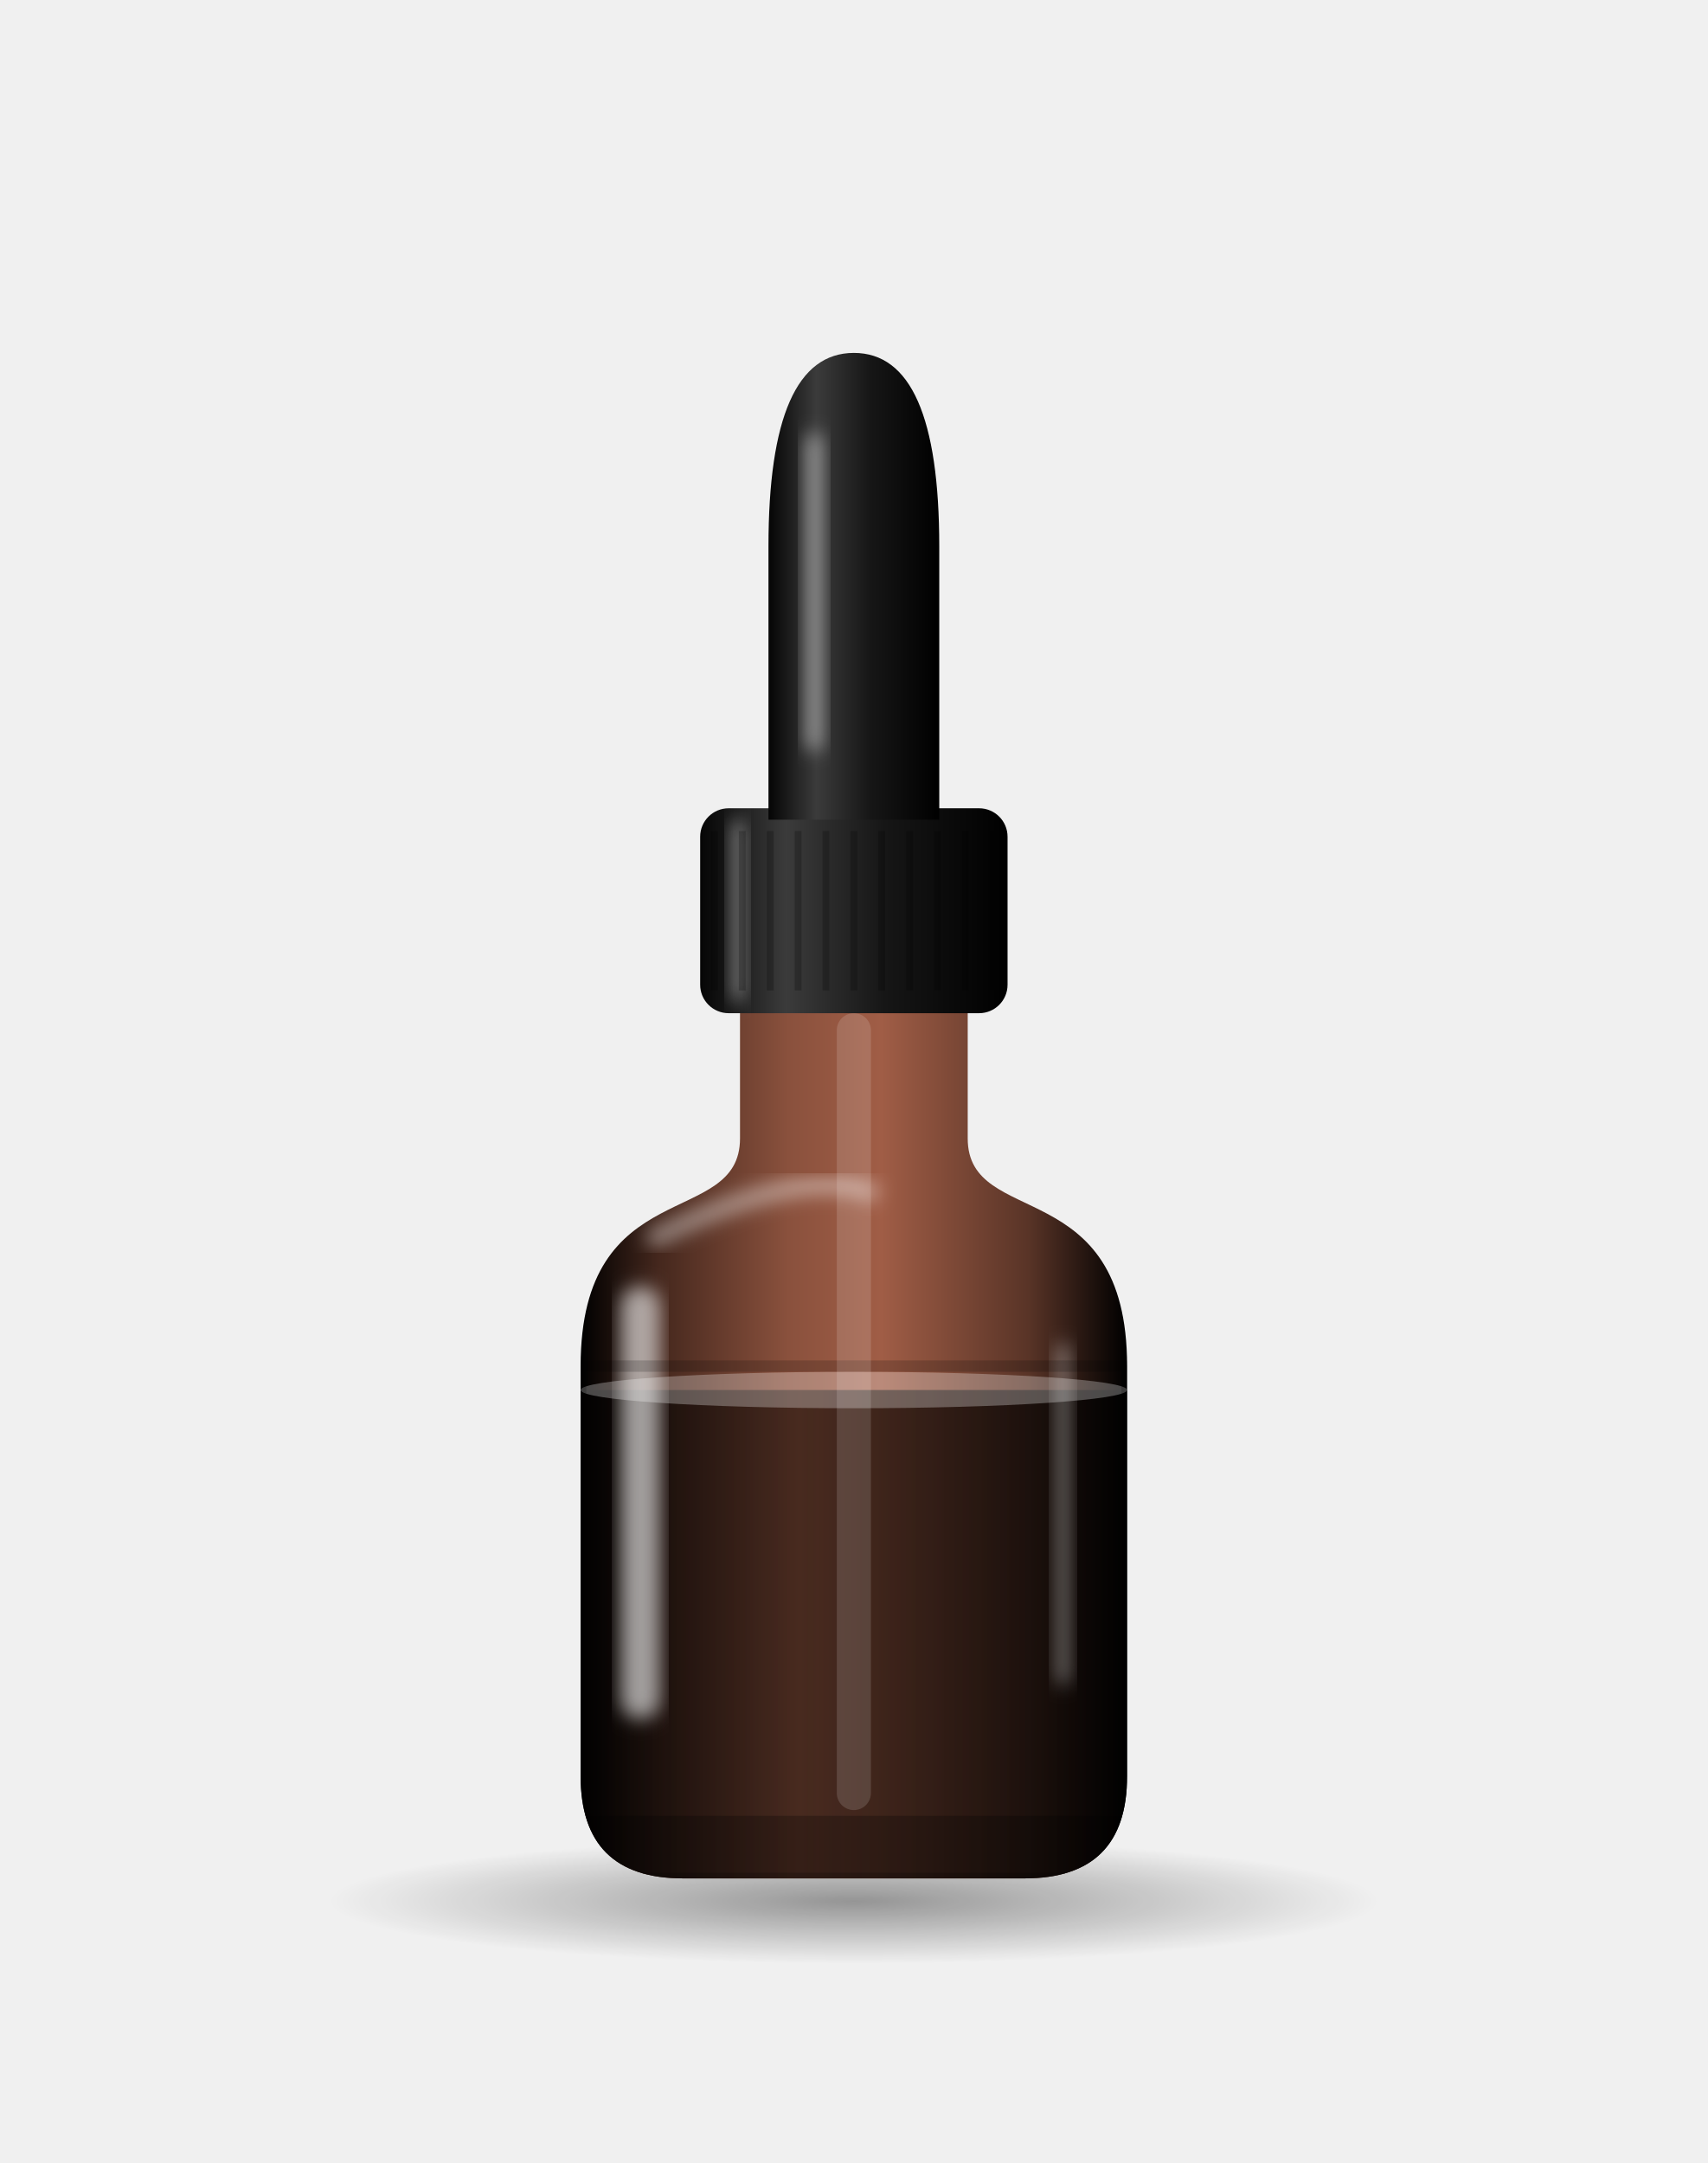
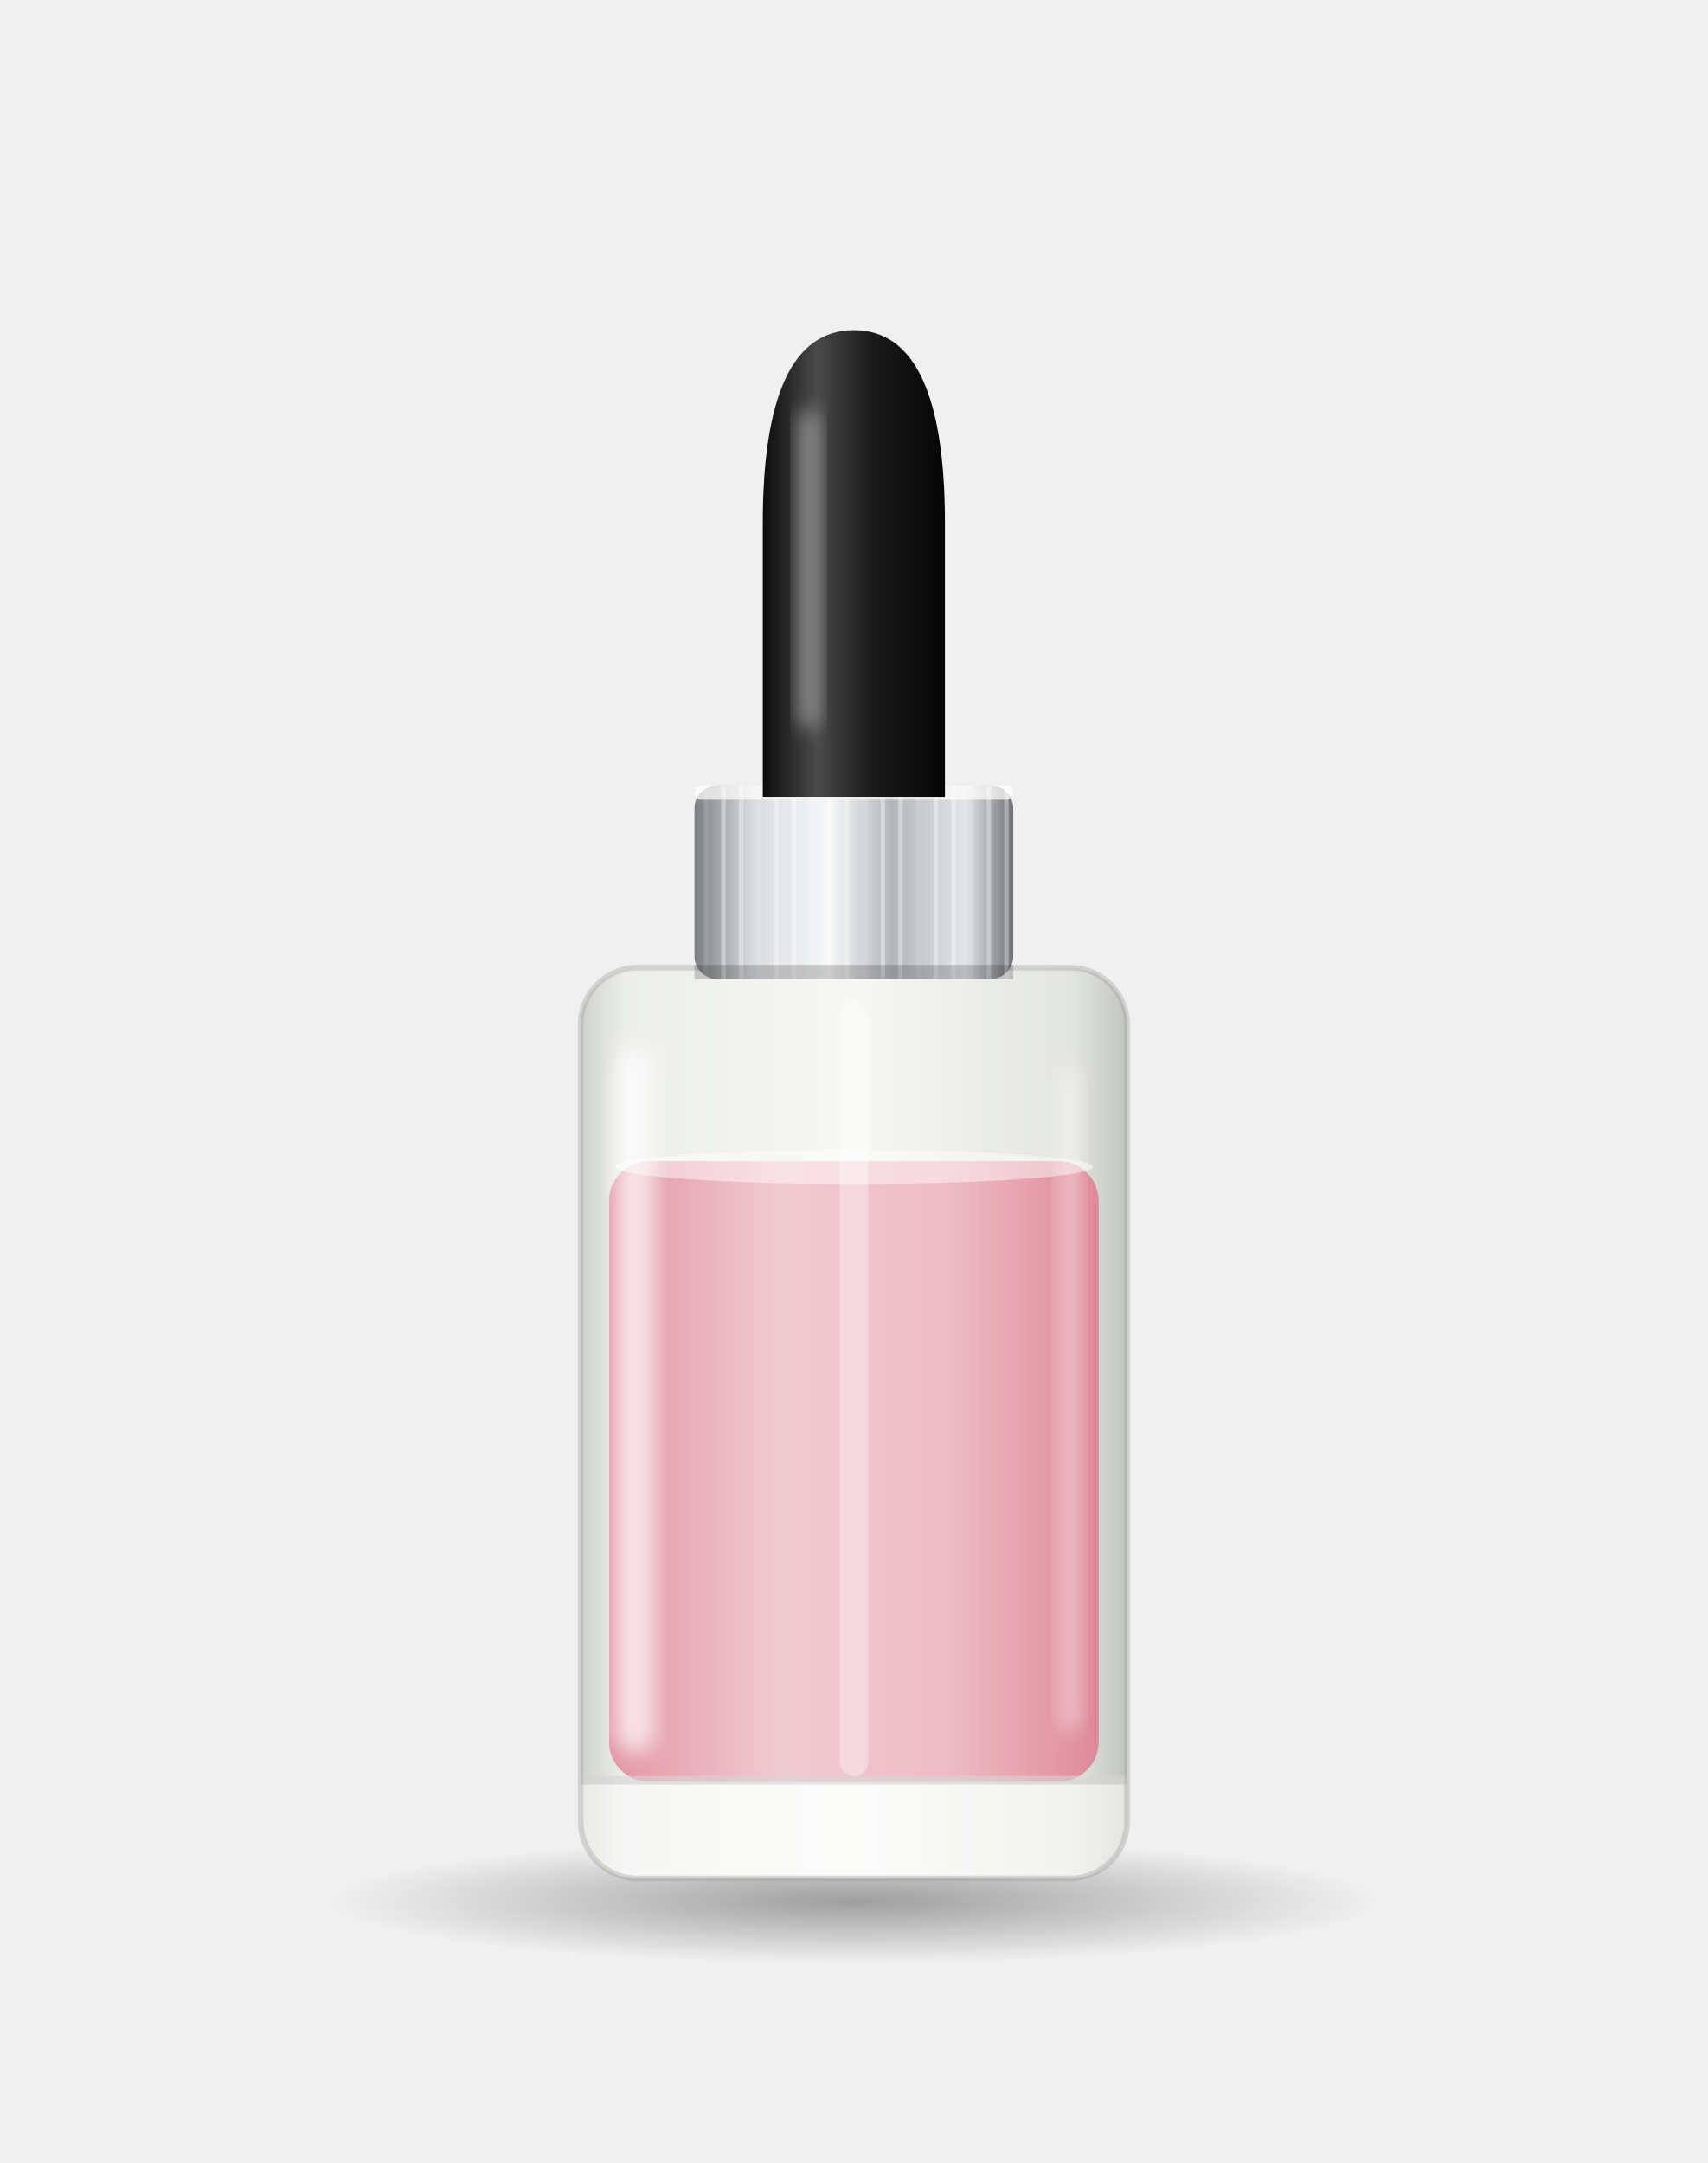
<svg xmlns="http://www.w3.org/2000/svg" viewBox="0 0 300 380" role="img" aria-label="Illustration">
  <defs>
-     <linearGradient id="gl" x1="0" x2="1">
-       <stop offset="0" stop-color="#000000" />
-       <stop offset=".14" stop-color="#44271d" />
-       <stop offset=".38" stop-color="#8a513d" />
-       <stop offset=".55" stop-color="#a05d46" />
-       <stop offset=".82" stop-color="#593427" />
-       <stop offset="1" stop-color="#000000" />
+     <linearGradient id="fg" x1="0" x2="1">
+       <stop offset="0" stop-color="#cfd2cd" />
+       <stop offset=".08" stop-color="#eceeea" />
+       <stop offset=".5" stop-color="#f7f8f5" />
+       <stop offset=".9" stop-color="#e3e5e0" />
+       <stop offset="1" stop-color="#c3c6c0" />
    </linearGradient>
    <linearGradient id="lq" x1="0" x2="1">
-       <stop offset="0" stop-color="#000000" />
-       <stop offset=".4" stop-color="#3c231a" />
-       <stop offset="1" stop-color="#000000" />
-     </linearGradient>
-     <linearGradient id="cp" x1="0" x2="1">
-       <stop offset="0" stop-color="#050505" />
-       <stop offset=".28" stop-color="#3b3b3b" />
-       <stop offset=".6" stop-color="#161616" />
-       <stop offset="1" stop-color="#000" />
+       <stop offset="0" stop-color="#d66177" />
+       <stop offset=".35" stop-color="#ebb2bd" />
+       <stop offset=".7" stop-color="#e59aa8" />
+       <stop offset="1" stop-color="#d25169" />
    </linearGradient>
    <linearGradient id="mt" x1="0" x2="1">
-       <stop offset="0" stop-color="#8a8c8e" />
-       <stop offset=".25" stop-color="#f4f5f6" />
-       <stop offset=".5" stop-color="#b9bbbd" />
-       <stop offset=".78" stop-color="#eceeef" />
-       <stop offset="1" stop-color="#7d7f82" />
+       <stop offset="0" stop-color="#7d8083" />
+       <stop offset=".18" stop-color="#d9dbdd" />
+       <stop offset=".42" stop-color="#f6f7f8" />
+       <stop offset=".62" stop-color="#b4b7ba" />
+       <stop offset=".85" stop-color="#e3e5e7" />
+       <stop offset="1" stop-color="#6f7275" />
+     </linearGradient>
+     <linearGradient id="bk" x1="0" x2="1">
+       <stop offset="0" stop-color="#0c0c0c" />
+       <stop offset=".3" stop-color="#4a4a4a" />
+       <stop offset=".6" stop-color="#1a1a1a" />
+       <stop offset="1" stop-color="#050505" />
    </linearGradient>
    <radialGradient id="sh" cx=".5" cy=".5" r=".5">
-       <stop offset="0" stop-color="#000" stop-opacity=".38" />
+       <stop offset="0" stop-color="#000" stop-opacity=".34" />
      <stop offset="1" stop-color="#000" stop-opacity="0" />
    </radialGradient>
-     <filter id="bl" x="-20%" y="-20%" width="140%" height="140%">
-       <feGaussianBlur stdDeviation="1.6" />
+     <filter id="bl" x="-30%" y="-30%" width="160%" height="160%">
+       <feGaussianBlur stdDeviation="1.8" />
    </filter>
  </defs>
  <ellipse cx="150" cy="334" rx="92" ry="11" fill="url(#sh)" />
-   <clipPath id="bc">
-     <path d="M130.0 176 L130.0 200 C130.0 216 102.0 206 102.0 240 L102.0 312 Q102.0 330 120.0 330 L180.0 330 Q198.0 330 198.0 312 L198.0 240 C198.0 206 170.0 216 170.0 200 L170.0 176 Z" />
+   <clipPath id="fc">
+     <rect x="102.0" y="170" width="96" height="160" rx="10" />
  </clipPath>
-   <path d="M130.0 176 L130.0 200 C130.0 216 102.0 206 102.0 240 L102.0 312 Q102.0 330 120.0 330 L180.0 330 Q198.0 330 198.0 312 L198.0 240 C198.0 206 170.0 216 170.0 200 L170.0 176 Z" fill="url(#gl)" />
-   <g clip-path="url(#bc)">
-     <rect x="102.0" y="244.2" width="96" height="87.8" fill="url(#lq)" opacity="0.85" />
-     <ellipse cx="150" cy="244.2" rx="48.0" ry="3.2" fill="#fff" opacity=".28" />
-     <rect x="102.0" y="319" width="96" height="12" fill="#000" opacity=".26" />
-     <rect x="109.0" y="226" width="7" height="76" rx="3.5" fill="#fff" opacity=".6" filter="url(#bl)" />
-     <rect x="185.0" y="236" width="3.5" height="60" rx="1.7" fill="#fff" opacity=".3" filter="url(#bl)" />
-     <path d="M114.0 218 Q142 204 154 210" stroke="#fff" stroke-width="3" fill="none" opacity=".45" filter="url(#bl)" />
-     <rect x="102.0" y="240" width="96" height="90" fill="none" stroke="#000" stroke-opacity=".18" stroke-width="2" />
+   <rect x="102.0" y="170" width="96" height="160" rx="10" fill="url(#fg)" />
+   <g clip-path="url(#fc)">
+     <rect x="107.0" y="204" width="86" height="109" rx="7" fill="url(#lq)" opacity=".92" />
+     <rect x="107.0" y="204" width="86" height="109" rx="7" fill="#fff" opacity=".28" />
+     <ellipse cx="150" cy="205" rx="42.0" ry="3" fill="#fff" opacity=".45" />
+     <rect x="102.0" y="312" width="96" height="18" fill="#fff" opacity=".55" />
+     <rect x="102.0" y="312" width="96" height="1.5" fill="#000" opacity=".1" />
+     <rect x="108.0" y="184" width="7" height="124" rx="3.5" fill="#fff" opacity=".7" filter="url(#bl)" />
+     <rect x="186.0" y="188" width="4" height="116" rx="2" fill="#fff" opacity=".4" filter="url(#bl)" />
  </g>
-   <rect x="147" y="178" width="6" height="140" rx="3" fill="#fff" opacity=".14" />
-   <rect x="123" y="142" width="54" height="36" rx="5" fill="url(#cp)" />
-   <rect x="128" y="144" width="3.2" height="32" rx="1.6" fill="#fff" opacity=".35" filter="url(#bl)" />
-   <rect x="124.9" y="146" width="1.2" height="28" fill="#000" opacity="0.22" />
-   <rect x="129.8" y="146" width="1.2" height="28" fill="#000" opacity="0.22" />
-   <rect x="134.7" y="146" width="1.2" height="28" fill="#000" opacity="0.22" />
-   <rect x="139.6" y="146" width="1.2" height="28" fill="#000" opacity="0.22" />
-   <rect x="144.5" y="146" width="1.2" height="28" fill="#000" opacity="0.22" />
-   <rect x="149.4" y="146" width="1.2" height="28" fill="#000" opacity="0.22" />
-   <rect x="154.3" y="146" width="1.2" height="28" fill="#000" opacity="0.22" />
-   <rect x="159.2" y="146" width="1.2" height="28" fill="#000" opacity="0.22" />
-   <rect x="164.1" y="146" width="1.2" height="28" fill="#000" opacity="0.22" />
-   <rect x="169.0" y="146" width="1.2" height="28" fill="#000" opacity="0.22" />
-   <rect x="173.9" y="146" width="1.2" height="28" fill="#000" opacity="0.22" />
-   <path d="M135 144 L135 96 Q135 62 150 62 Q165 62 165 96 L165 144 Z" fill="url(#cp)" />
-   <rect x="141" y="76" width="4" height="56" rx="2" fill="#fff" opacity=".4" filter="url(#bl)" />
+   <rect x="102.0" y="170" width="96" height="160" rx="10" fill="none" stroke="#9a9d97" stroke-opacity=".35" />
+   <rect x="147.5" y="176" width="5" height="136" rx="2.5" fill="#fff" opacity=".35" />
+   <rect x="122" y="138" width="56" height="34" rx="4" fill="url(#mt)" />
+   <rect x="123.6" y="138" width=".8" height="34" fill="#fff" opacity="0.1" />
+   <rect x="126.7" y="138" width=".8" height="34" fill="#fff" opacity="0.35" />
+   <rect x="129.8" y="138" width=".8" height="34" fill="#fff" opacity="0.35" />
+   <rect x="132.9" y="138" width=".8" height="34" fill="#fff" opacity="0.1" />
+   <rect x="136.0" y="138" width=".8" height="34" fill="#fff" opacity="0.35" />
+   <rect x="139.1" y="138" width=".8" height="34" fill="#fff" opacity="0.35" />
+   <rect x="142.2" y="138" width=".8" height="34" fill="#fff" opacity="0.1" />
+   <rect x="145.3" y="138" width=".8" height="34" fill="#fff" opacity="0.35" />
+   <rect x="148.4" y="138" width=".8" height="34" fill="#fff" opacity="0.35" />
+   <rect x="151.6" y="138" width=".8" height="34" fill="#fff" opacity="0.1" />
+   <rect x="154.7" y="138" width=".8" height="34" fill="#fff" opacity="0.35" />
+   <rect x="157.8" y="138" width=".8" height="34" fill="#fff" opacity="0.35" />
+   <rect x="160.9" y="138" width=".8" height="34" fill="#fff" opacity="0.1" />
+   <rect x="164.0" y="138" width=".8" height="34" fill="#fff" opacity="0.35" />
+   <rect x="167.1" y="138" width=".8" height="34" fill="#fff" opacity="0.35" />
+   <rect x="170.2" y="138" width=".8" height="34" fill="#fff" opacity="0.1" />
+   <rect x="173.3" y="138" width=".8" height="34" fill="#fff" opacity="0.35" />
+   <rect x="176.4" y="138" width=".8" height="34" fill="#fff" opacity="0.35" />
+   <rect x="122" y="138" width="56" height="2.5" rx="1.2" fill="#fff" opacity=".7" />
+   <rect x="122" y="169.5" width="56" height="2.5" fill="#000" opacity=".18" />
+   <path d="M134 140 L134 92 Q134 58 150 58 Q166 58 166 92 L166 140 Z" fill="url(#bk)" />
+   <rect x="140" y="72" width="4" height="56" rx="2" fill="#fff" opacity=".4" filter="url(#bl)" />
</svg>
